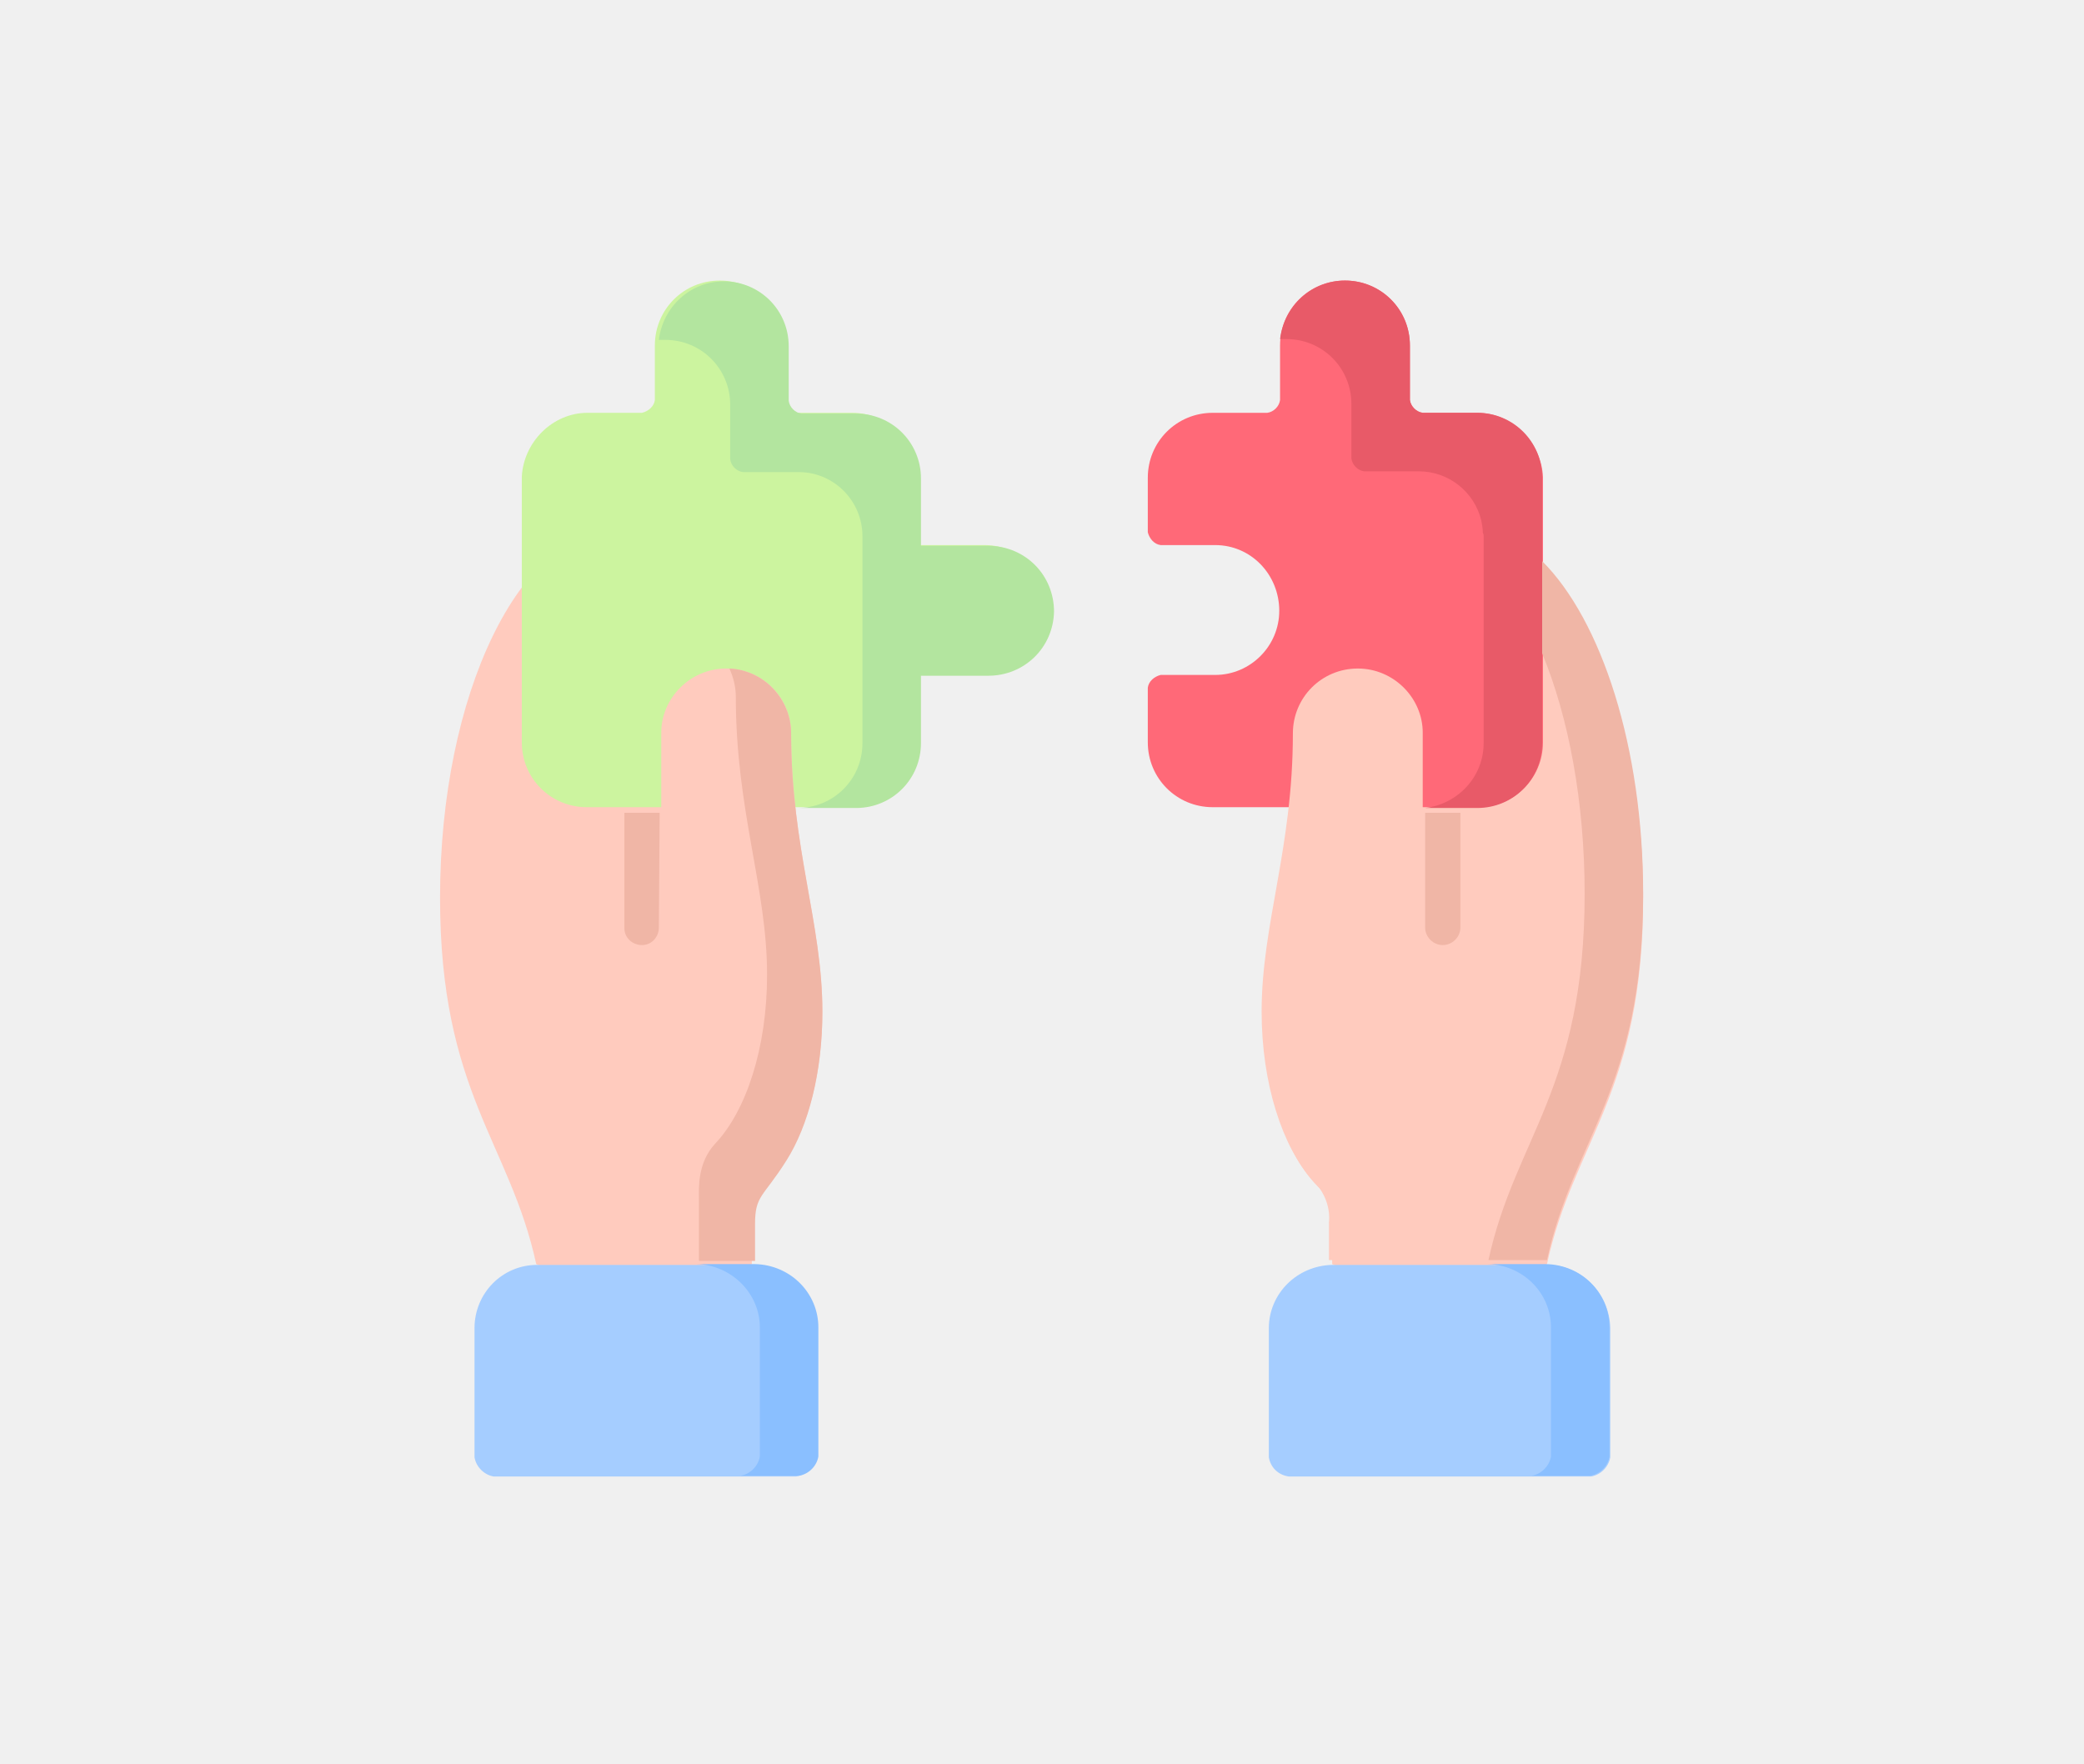
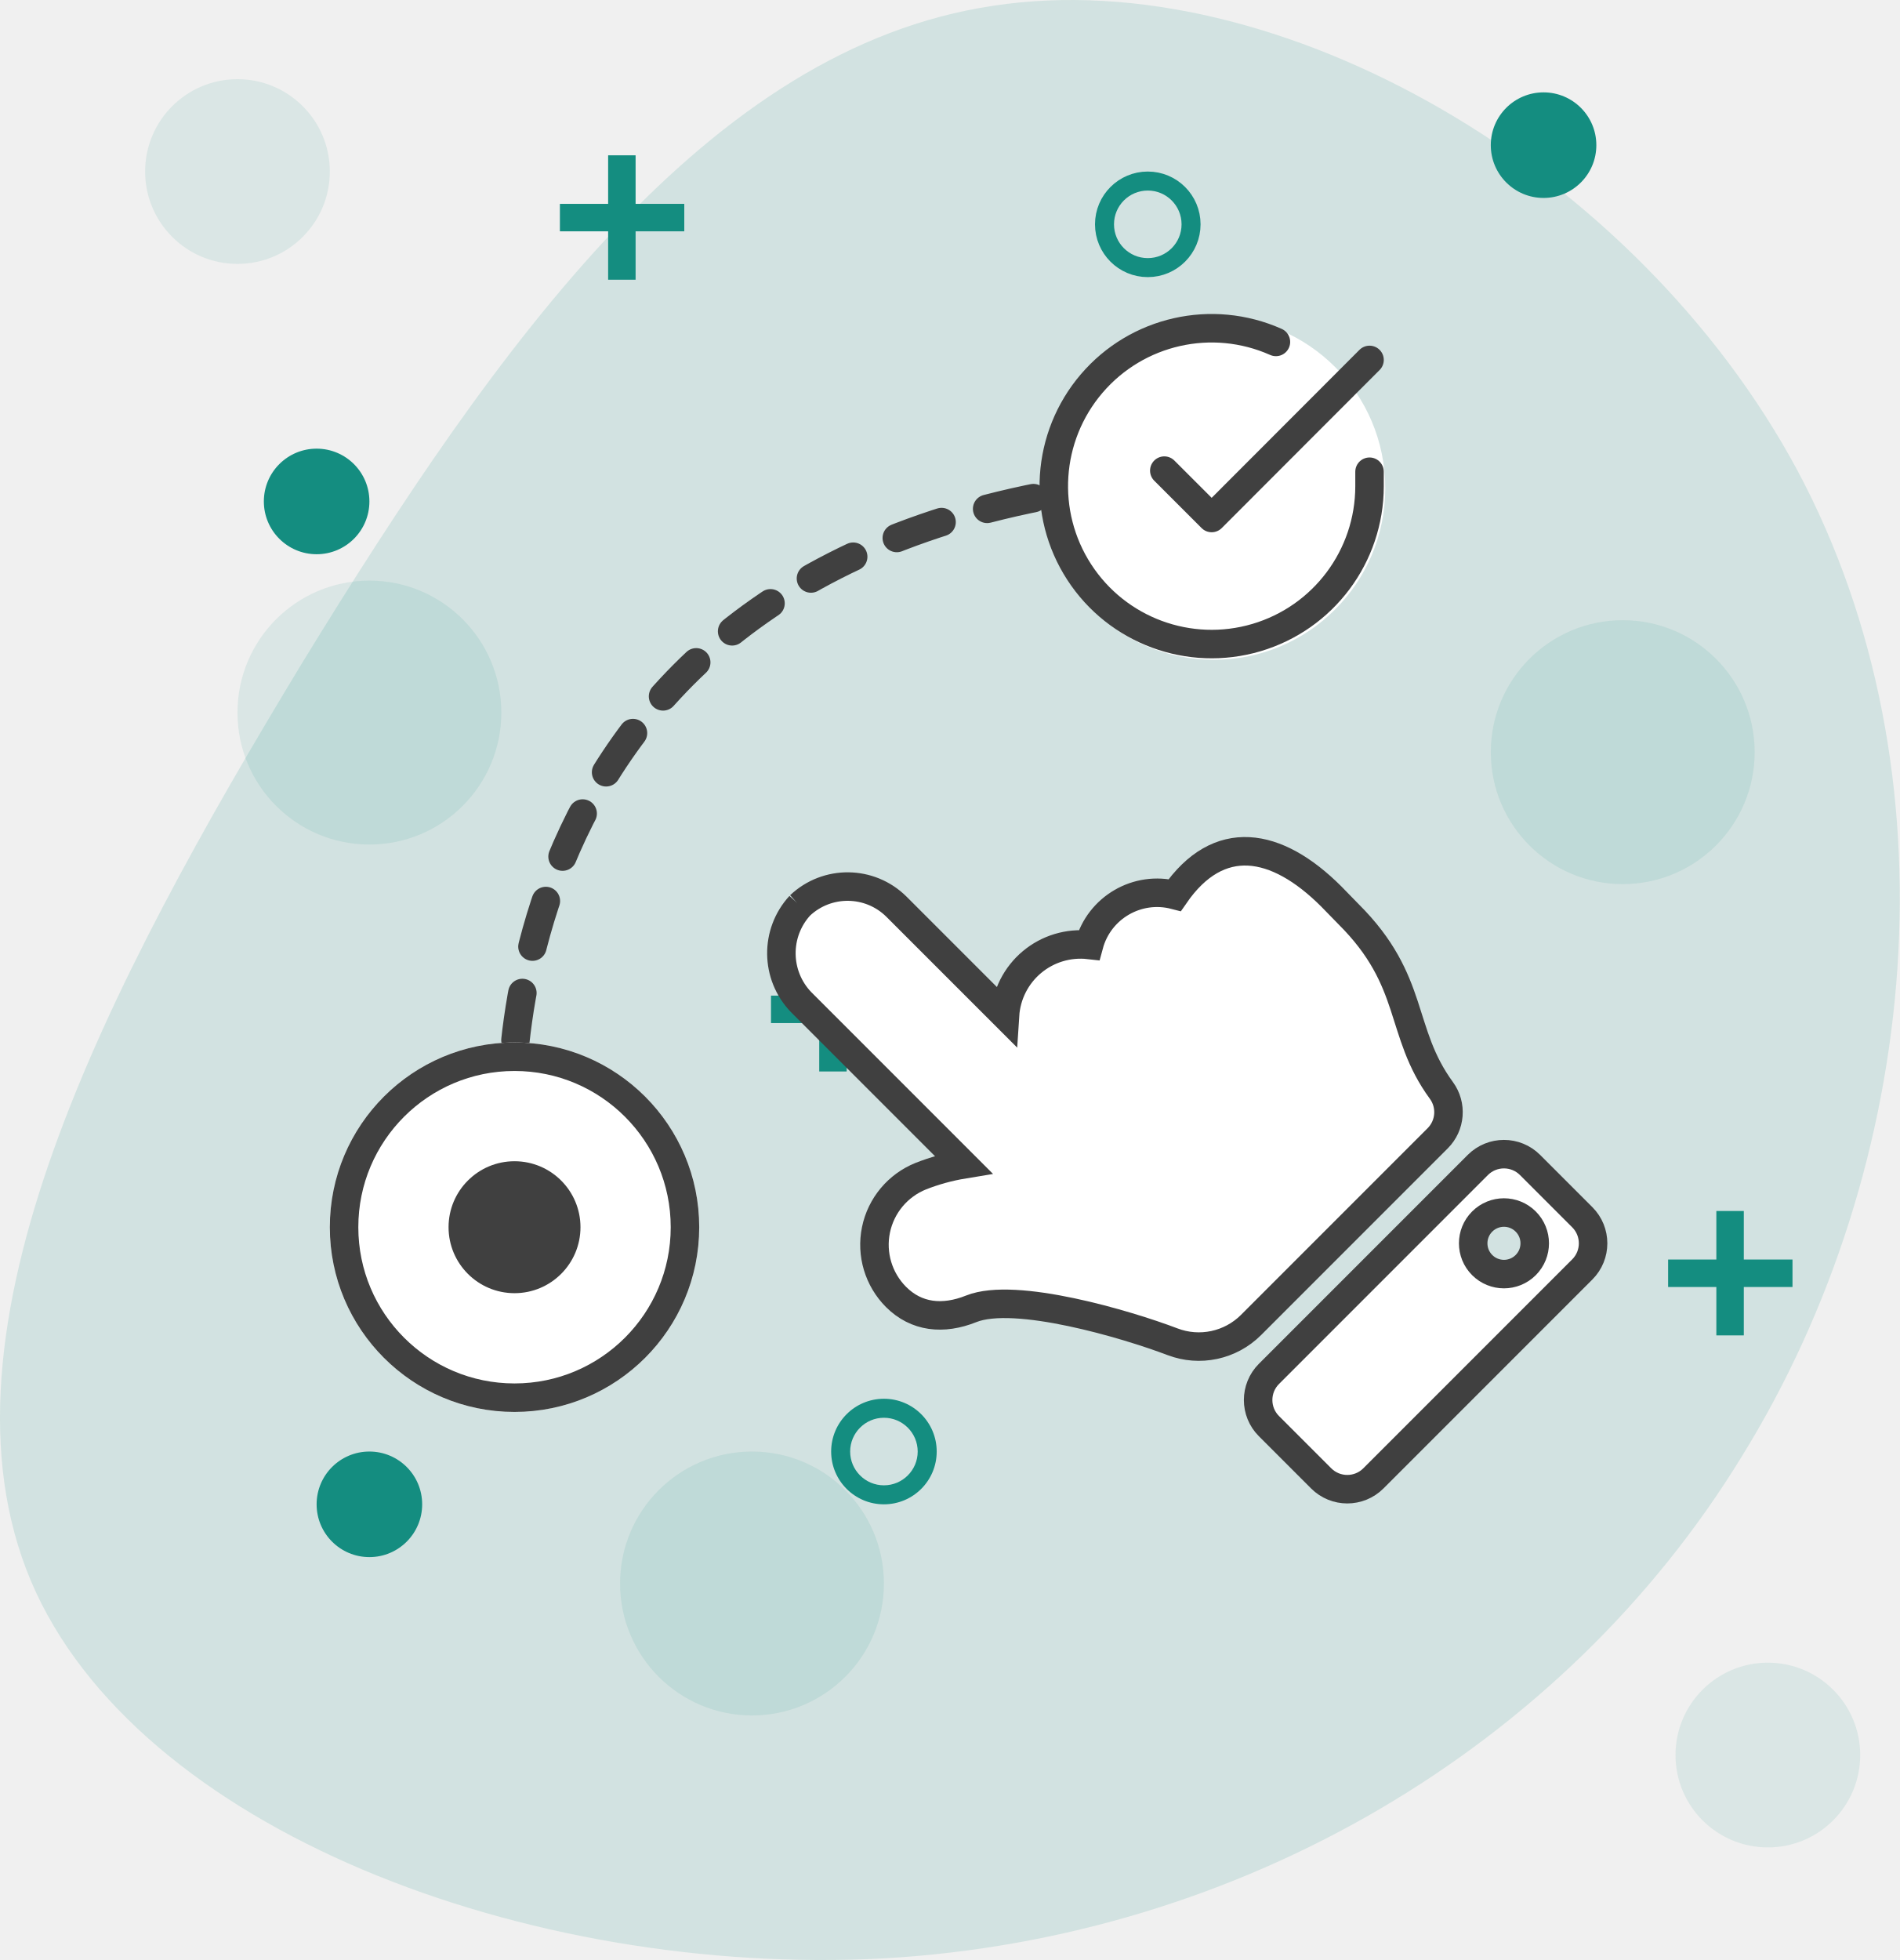
- <svg xmlns="http://www.w3.org/2000/svg" version="1.1" id="Layer_1" x="0px" y="0px" viewBox="0 0 260 220" style="enable-background:new 0 0 260 220;" xml:space="preserve">
-   <style type="text/css">
- 	.st0{fill-rule:evenodd;clip-rule:evenodd;fill:#FFCBBE;}
- 	.st1{fill-rule:evenodd;clip-rule:evenodd;fill:#CCF49F;}
- 	.st2{fill-rule:evenodd;clip-rule:evenodd;fill:#FF6978;}
- 	.st3{fill-rule:evenodd;clip-rule:evenodd;fill:#A5CDFF;}
- 	.st4{fill:#F0B6A6;}
- 	.st5{fill-rule:evenodd;clip-rule:evenodd;fill:#F0B6A6;}
- 	.st6{fill-rule:evenodd;clip-rule:evenodd;fill:#B3E59F;}
- 	.st7{fill-rule:evenodd;clip-rule:evenodd;fill:#E85A68;}
- 	.st8{fill-rule:evenodd;clip-rule:evenodd;fill:#8ABFFF;}
- </style>
-   <g transform="translate(-15411 -6075)">
-     <g transform="translate(0 0)">
-       <path class="st0" d="M15501.3,6158.9c4.5,0,8.1,3.6,8.1,8.1c0,14.3,3.9,23.8,3.9,34.7c0,10.6-3.5,19.5-8.5,22.8v8.2l-13.5,5.9    l-13.4-5.9c-3.3-15.2-12-21.4-12-45.7c0-25.4,10-46.1,22.3-46.1c1.7,0,3.4,0.4,4.9,1.1v24.9    C15493.2,6162.5,15496.9,6158.9,15501.3,6158.9z" />
-       <path class="st1" d="M15484.3,6126.5h6.8c0.8-0.2,1.5-0.8,1.6-1.6v-6.8c0-4.5,3.6-8.1,8.1-8.1c4.5,0,8.1,3.6,8.1,8.1c0,0,0,0,0,0    v6.8c0.1,0.8,0.8,1.5,1.6,1.6h6.8c4.5,0,8.1,3.6,8.1,8.1v8.4h8.4c4.5,0,8.1,3.5,8.2,8s-3.5,8.1-8,8.2c-0.1,0-0.1,0-0.2,0h-8.4v8.4    c0,4.5-3.6,8.1-8.1,8.1h-33.1c-4.5,0-8.1-3.6-8.1-8.1v-33.1C15476.3,6130.2,15479.9,6126.5,15484.3,6126.5L15484.3,6126.5z" />
-       <path class="st0" d="M15501.6,6158.4c4.5,0,8.1,3.6,8.1,8.1c0,14.3,3.9,23.8,3.9,34.7c0,10.6-3.5,19.5-8.5,22.8v8.2h-11.6v-65.8    C15493.5,6162.1,15497.1,6158.4,15501.6,6158.4L15501.6,6158.4z" />
-       <path class="st0" d="M15580.7,6158.9c-4.5,0-8.1,3.6-8.1,8.1c0,14.3-3.9,23.8-3.9,34.7c0,10.6,3.5,19.5,8.5,22.8v8.2l14,6.1    l12.8-6.1c3.3-15.2,12-21.4,12-45.7c0-25.4-10-46.1-22.3-46.1c-1.7,0-3.4,0.4-4.9,1.1v24.9    C15588.8,6162.5,15585.2,6158.9,15580.7,6158.9z" />
-       <path class="st2" d="M15595.3,6126.5h-6.8c-0.8-0.1-1.5-0.8-1.6-1.6v-6.8c0-4.5-3.6-8.1-8.1-8.1c-4.5,0-8.1,3.6-8.1,8.1    c0,0,0,0,0,0v6.8c-0.1,0.8-0.8,1.5-1.6,1.6h-6.8c-4.5,0-8.1,3.6-8.1,8.1v6.8c0.2,0.8,0.8,1.5,1.6,1.6h6.8c4.5,0,8,3.7,8,8.2    c0,4.4-3.6,8-8,8h-6.8c-0.8,0.2-1.5,0.8-1.6,1.6v6.8c0,4.5,3.6,8.1,8.1,8.1h33.1c4.5,0,8.1-3.6,8.1-8.1v-33.1    C15603.3,6130.2,15599.7,6126.5,15595.3,6126.5L15595.3,6126.5z" />
-       <path class="st0" d="M15580.4,6158.4c-4.5,0-8.1,3.6-8.1,8.1c0,14.3-3.9,23.8-3.9,34.7c0,9,2.6,16.9,6.4,21.1    c1.4,1.3,2.2,3.3,2,5.2v4.7h11.7v-65.8C15588.5,6162.1,15584.9,6158.4,15580.4,6158.4L15580.4,6158.4z" />
-       <path class="st3" d="M15512.7,6256.8v-16.1c0-4.3-3.5-7.8-7.9-7.9h-26.8c-4.3,0-7.8,3.5-7.8,7.9v16.1c0.2,1.2,1.2,2.2,2.4,2.4    h37.7C15511.6,6259,15512.5,6258,15512.7,6256.8z" />
-       <path class="st3" d="M15569.3,6256.8v-16.1c0-4.3,3.5-7.8,7.9-7.9h26.8c4.3,0,7.8,3.5,7.9,7.9v16.1c-0.2,1.2-1.2,2.2-2.4,2.4    h-37.7C15570.4,6259,15569.5,6258,15569.3,6256.8z" />
+ <svg xmlns="http://www.w3.org/2000/svg" width="200" height="206.294" viewBox="0 0 200 206.294">
+   <g id="Grupo_29" data-name="Grupo 29" transform="translate(-8 -6)">
+     <path id="blob" d="M121.88-23.877C138.815,7.84,134.94,49.316,116,79.885,97.2,110.6,63.182,130.546,25.724,132.7c-37.6,2.009-78.79-13.634-89.841-39.754-11.051-26.263,8.037-62.716,28.56-96.586C-14.89-37.368,7.211-68.367,37.206-72.816,67.2-77.408,104.945-55.45,121.88-23.877Z" transform="translate(75.36 79.423)" fill="#148d80" opacity="0.138" />
+     <g id="Grupo_23" data-name="Grupo 23" transform="translate(206.611 14.333) rotate(90)">
+       <text id="_" data-name="+" transform="translate(98.278 120.444)" fill="#148d80" font-size="27" font-family="Montserrat-Bold, Montserrat" font-weight="700">
+         <tspan x="-8.087" y="0">+</tspan>
+       </text>
+       <text id="_2" data-name="+" transform="translate(14.944 142.667)" fill="#148d80" font-size="27" font-family="Montserrat-Bold, Montserrat" font-weight="700">
+         <tspan x="-8.087" y="0">+</tspan>
+       </text>
+       <text id="_3" data-name="+" transform="translate(126.056 26)" fill="#148d80" font-size="27" font-family="Montserrat-Bold, Montserrat" font-weight="700">
+         <tspan x="-8.087" y="0">+</tspan>
+       </text>
+       <circle id="Elipse_1" data-name="Elipse 1" cx="5.556" cy="5.556" r="5.556" transform="translate(1.389 30.556)" fill="#148d80" />
+       <circle id="Elipse_2" data-name="Elipse 2" cx="5.556" cy="5.556" r="5.556" transform="translate(38.889 159.722)" fill="#148d80" />
+       <circle id="Elipse_5" data-name="Elipse 5" cx="5.556" cy="5.556" r="5.556" transform="translate(144.444 154.167)" fill="#148d80" />
+       <circle id="Elipse_6" data-name="Elipse 6" cx="13.889" cy="13.889" r="13.889" transform="translate(56.944 13.889)" fill="#148d80" opacity="0.1" />
+       <circle id="Elipse_7" data-name="Elipse 7" cx="13.889" cy="13.889" r="13.889" transform="translate(144.444 105.556)" fill="#148d80" opacity="0.1" />
+       <circle id="Elipse_11" data-name="Elipse 11" cx="9.722" cy="9.722" r="9.722" transform="translate(166.667 2.778)" fill="#148d80" opacity="0.1" />
+       <circle id="Elipse_12" data-name="Elipse 12" cx="9.722" cy="9.722" r="9.722" transform="translate(0 163.889)" fill="#148d80" opacity="0.1" />
+       <circle id="Elipse_8" data-name="Elipse 8" cx="13.889" cy="13.889" r="13.889" transform="translate(52.778 145.833)" fill="#148d80" opacity="0.1" />
+       <g id="Trazado_616781" data-name="Trazado 616781" transform="translate(138.889 100)" fill="none">
+         <path d="M5.556,0A5.556,5.556,0,1,1,0,5.556,5.556,5.556,0,0,1,5.556,0Z" stroke="none" />
+         <path d="M 5.556 2 C 3.595 2 2 3.595 2 5.556 C 2 7.516 3.595 9.111 5.556 9.111 C 7.516 9.111 9.111 7.516 9.111 5.556 C 9.111 3.595 7.516 2 5.556 2 M 5.556 -4.76837158203125e-06 C 8.624 -4.76837158203125e-06 11.111 2.487 11.111 5.556 C 11.111 8.624 8.624 11.111 5.556 11.111 C 2.487 11.111 -4.76837158203125e-06 8.624 -4.76837158203125e-06 5.556 C -4.76837158203125e-06 2.487 2.487 -4.76837158203125e-06 5.556 -4.76837158203125e-06 Z" stroke="none" fill="#148d80" />
+       </g>
+       <g id="Elipse_4" data-name="Elipse 4" transform="translate(9.722 72.222)" fill="none" stroke="#148d80" stroke-width="2">
+         <circle cx="5.556" cy="5.556" r="5.556" stroke="none" />
+         <circle cx="5.556" cy="5.556" r="4.556" fill="none" />
+       </g>
    </g>
-     <path class="st4" d="M15493.2,6190.7c0,1.2-0.9,2.2-2.1,2.2c-1.2,0-2.2-0.9-2.2-2.1c0,0,0-0.1,0-0.1v-14.3h4.4L15493.2,6190.7   L15493.2,6190.7z" />
-     <path class="st4" d="M15593.2,6190.7c0,1.2-1,2.2-2.2,2.2s-2.2-1-2.2-2.2c0,0,0,0,0,0v-14.3h4.4V6190.7z" />
-     <path class="st5" d="M15506.7,6196.6c0,9.1-2.6,17-6.5,21.1c-2.2,2.4-2,5.5-2,6.8v7.8h7v-4.6c0-3.6,1-3.3,3.9-7.9   c2.8-4.4,4.5-11.1,4.5-18.6c0-11-3.9-20.4-3.9-34.7c0-4.3-3.4-7.9-7.7-8.1c0.5,1.1,0.8,2.3,0.8,3.5   C15502.8,6176.2,15506.7,6185.7,15506.7,6196.6L15506.7,6196.6z" />
-     <path class="st6" d="M15518.6,6141.9v25.8c0,4.5-3.6,8.1-8.1,8.1h7.3c4.5,0,8.1-3.6,8.1-8.1v-8.4h8.4c4.5,0,8.1-3.5,8.2-8   c0-4.5-3.5-8.1-8-8.2c-0.1,0-0.1,0-0.2,0h-8.4v-8.4c0-4.5-3.6-8.1-8.1-8.1h-6.8c-0.8-0.1-1.5-0.8-1.6-1.6v-6.8   c0-4.5-3.6-8.1-8.1-8.1c-4.2,0-7.6,3.2-8.1,7.3c0.3,0,0.5,0,0.8,0c4.5,0,8.1,3.6,8.1,8.1v6.8c0.1,0.8,0.8,1.5,1.6,1.6h6.8   C15514.9,6133.8,15518.6,6137.4,15518.6,6141.9L15518.6,6141.9z" />
-     <path class="st7" d="M15596.1,6141.9v25.8c0,4.2-3.2,7.6-7.3,8.1v0h6.5c4.5,0,8.1-3.6,8.1-8.1v-33.1c0-4.5-3.6-8.1-8.1-8.1h-6.8   c-0.8-0.1-1.5-0.8-1.6-1.6v-6.8c0-4.5-3.6-8.1-8.1-8.1c-4.2,0-7.6,3.2-8.1,7.3c0.3,0,0.5,0,0.8,0c4.5,0,8.1,3.6,8.1,8.1v6.8   c0.1,0.8,0.8,1.5,1.6,1.6h6.8c3.7,0,6.9,2.5,7.8,6.1c0.1,0.5,0.2,1.1,0.2,1.6C15596.1,6141.6,15596.1,6141.8,15596.1,6141.9   L15596.1,6141.9z" />
-     <path class="st5" d="M15608.7,6186.5c0,24.3-8.7,30.5-12,45.7h7.3c3.3-15.2,12-21.4,12-45.7c0-18.3-5.2-34.1-12.6-41.5v11.5   C15606.7,6164.5,15608.7,6175,15608.7,6186.5L15608.7,6186.5z" />
-     <path class="st8" d="M15604.5,6240.6v16.1c-0.2,1.2-1.2,2.2-2.4,2.4h7.3c1.2-0.2,2.2-1.2,2.4-2.4v-16.1c0-4.3-3.5-7.8-7.9-7.9h-7.3   C15601,6232.8,15604.5,6236.3,15604.5,6240.6L15604.5,6240.6z" />
-     <path class="st8" d="M15505.8,6240.6v16.1c-0.2,1.2-1.2,2.2-2.4,2.4h7.3c1.2-0.2,2.2-1.2,2.4-2.4v-16.1c0-4.3-3.5-7.8-7.9-7.9h-7.3   C15502.2,6232.8,15505.8,6236.3,15505.8,6240.6L15505.8,6240.6z" />
+     <g id="Grupo_20" data-name="Grupo 20" transform="translate(42.722 39.333)">
+       <g id="Grupo_17" data-name="Grupo 17" transform="translate(33.531 77.938) rotate(-45)">
+         <path id="Icon_awesome-hand-point-right" data-name="Icon awesome-hand-point-right" d="M85.321,21.975a7.3,7.3,0,0,1-7.257,7.1H61.889a7.968,7.968,0,0,1-1.02,11.492A7.42,7.42,0,0,1,58.2,50.661c1.454,7.96-3.555,11.544-11.761,11.544-.445,0-2.151-.033-2.592-.032C33.812,62.2,31.4,57.141,23.808,55.967a3.883,3.883,0,0,1-3.283-3.84V24.341h0a7.776,7.776,0,0,1,4.611-7.1c4.679-2.1,15.456-7.944,17.42-12.526C43.818,1.765,46.019,0,49.035,0a7.781,7.781,0,0,1,7.147,10.839,22.017,22.017,0,0,1-2.293,4.037H78.064a7.422,7.422,0,0,1,7.257,7.1Zm-69.77.056v31.1a3.888,3.888,0,0,1-3.888,3.888H3.888A3.888,3.888,0,0,1,0,53.133v-31.1a3.888,3.888,0,0,1,3.888-3.888h7.776A3.888,3.888,0,0,1,15.551,22.031ZM11.015,49.246a3.24,3.24,0,1,0-3.24,3.24A3.24,3.24,0,0,0,11.015,49.246Z" transform="translate(0 85.917) rotate(-90)" fill="#fff" />
+         <path id="Icon_awesome-hand-point-right-2" data-name="Icon awesome-hand-point-right" d="M85.321,21.975a7.3,7.3,0,0,1-7.257,7.1H61.889a7.968,7.968,0,0,1-1.02,11.492A7.42,7.42,0,0,1,58.2,50.661c1.454,7.96-3.555,11.544-11.761,11.544-.445,0-2.151-.033-2.592-.032C33.812,62.2,31.4,57.141,23.808,55.967a3.883,3.883,0,0,1-3.283-3.84V24.341h0a7.776,7.776,0,0,1,4.611-7.1c4.679-2.1,15.456-7.944,17.42-12.526C43.818,1.765,46.019,0,49.035,0a7.781,7.781,0,0,1,7.147,10.839,22.017,22.017,0,0,1-2.293,4.037H78.064a7.422,7.422,0,0,1,7.257,7.1Zm-69.77.056v31.1a3.888,3.888,0,0,1-3.888,3.888H3.888A3.888,3.888,0,0,1,0,53.133v-31.1a3.888,3.888,0,0,1,3.888-3.888h7.776A3.888,3.888,0,0,1,15.551,22.031ZM11.015,49.246a3.24,3.24,0,1,0-3.24,3.24A3.24,3.24,0,0,0,11.015,49.246Z" transform="translate(0.595 85.321) rotate(-90)" fill="none" stroke="#404040" stroke-width="3" />
+       </g>
+       <path id="Trazado_43" data-name="Trazado 43" d="M1263.059,186.027s-5.147-61.973,66.91-68.789" transform="translate(-1243.858 -99.916)" fill="none" stroke="#404040" stroke-linecap="round" stroke-width="3" stroke-dasharray="5" />
+       <g id="Grupo_18" data-name="Grupo 18" transform="translate(0 76.389)">
+         <g id="Elipse_10" data-name="Elipse 10" transform="translate(0 0)" fill="#fff" stroke="#404040" stroke-width="3">
+           <circle cx="19.444" cy="19.444" r="19.444" stroke="none" />
+           <circle cx="19.444" cy="19.444" r="17.944" fill="none" />
+         </g>
+         <circle id="Elipse_14" data-name="Elipse 14" cx="6.944" cy="6.944" r="6.944" transform="translate(12.5 12.5)" fill="#404040" />
+       </g>
+       <g id="Grupo_19" data-name="Grupo 19" transform="translate(75 0)">
+         <circle id="Elipse_13" data-name="Elipse 13" cx="18.056" cy="18.056" r="18.056" transform="translate(0)" fill="#fff" />
+         <g id="Icon_feather-check-circle" data-name="Icon feather-check-circle" transform="translate(1.216 1.216)">
+           <path id="Trazado_18" data-name="Trazado 18" d="M36.24,18.092v1.529A16.62,16.62,0,1,1,26.385,4.43" transform="translate(-3 -2.991)" fill="none" stroke="#404040" stroke-linecap="round" stroke-linejoin="round" stroke-width="3" />
+           <path id="Trazado_19" data-name="Trazado 19" d="M35.106,6,18.486,22.637,13.5,17.651" transform="translate(-1.866 -2.666)" fill="none" stroke="#404040" stroke-linecap="round" stroke-linejoin="round" stroke-width="3" />
+         </g>
+       </g>
+     </g>
  </g>
</svg>
